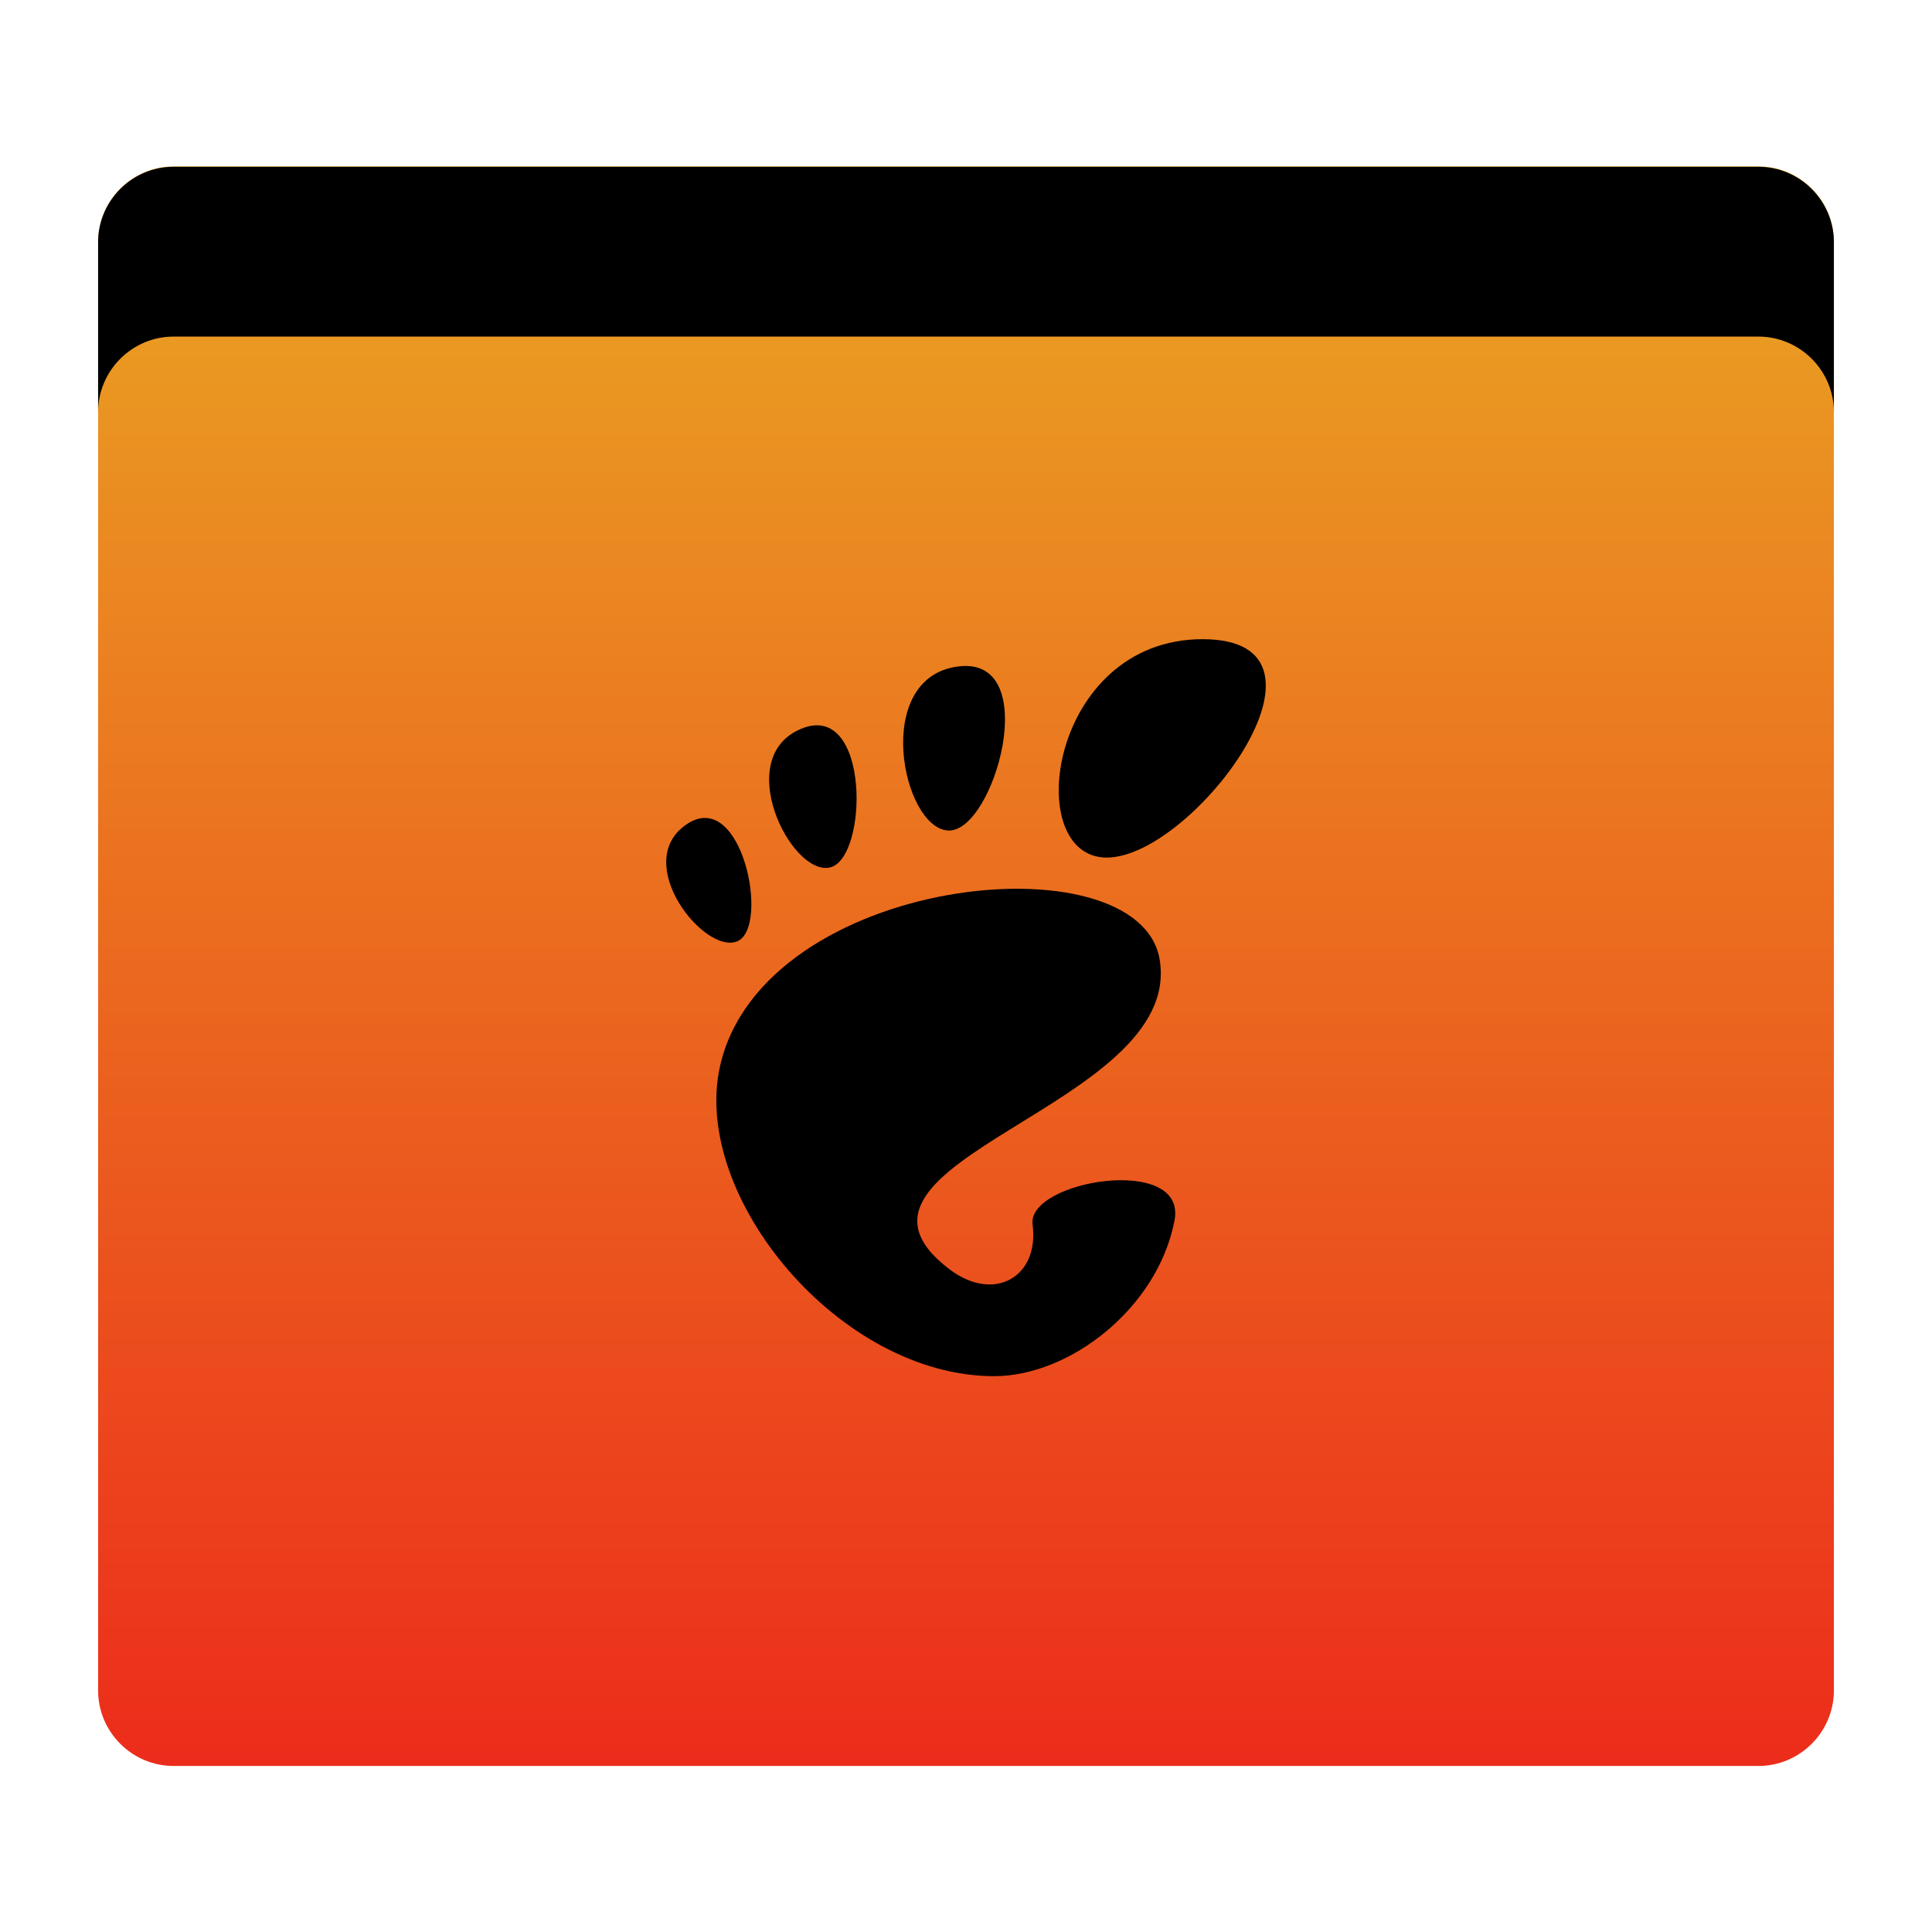
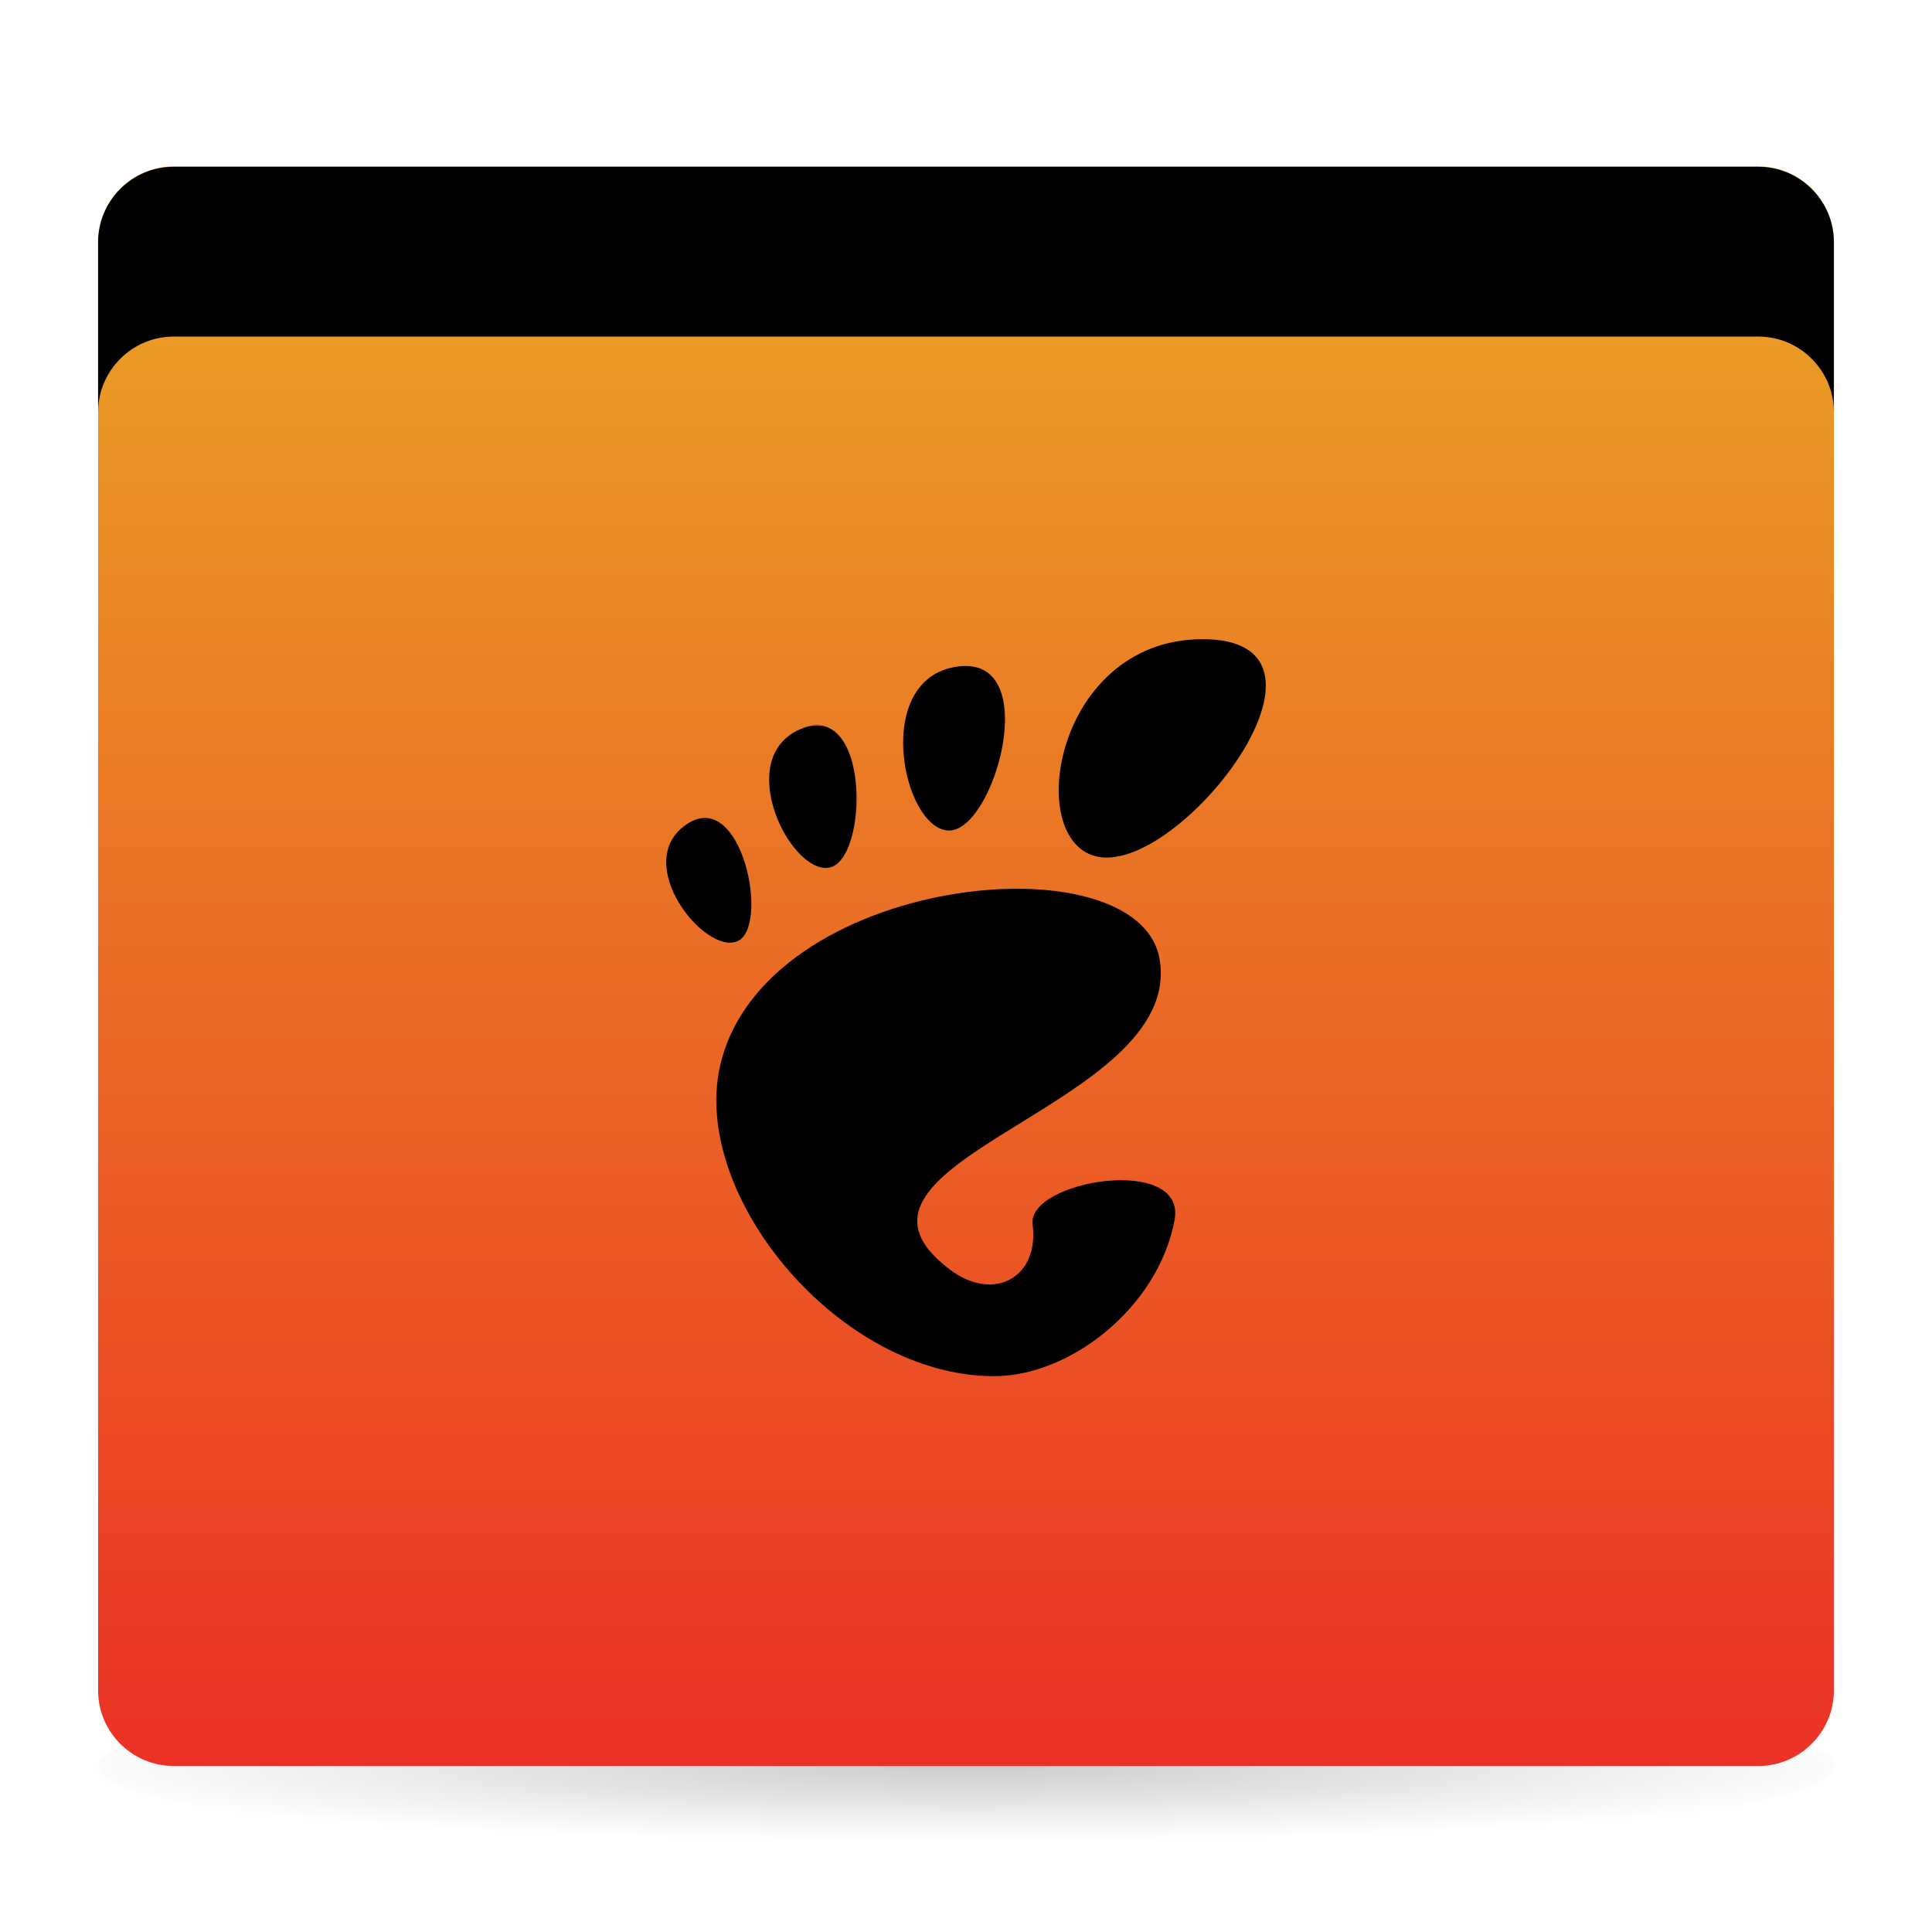
- <svg xmlns="http://www.w3.org/2000/svg" xml:space="preserve" style="enable-background:new 0 0 512 512;" viewBox="0 0 512 512" y="0px" x="0px" id="Layer_1" version="1.1">
-   <defs id="defs22" />
+ <svg xmlns="http://www.w3.org/2000/svg" version="1.1" id="Layer_1" x="0px" y="0px" viewBox="0 0 512 512" style="enable-background:new 0 0 512 512;" xml:space="preserve">
+   <defs id="defs29" />
+   <ellipse style="fill:url(#SVGID_2_);" cx="256" cy="468" rx="230" ry="23" id="ellipse25" />
  <g id="g3">
-     <linearGradient y2="44.05" x2="256" y1="467.95" x1="256" gradientUnits="userSpaceOnUse" id="SVGID_1_">
-       <stop id="stop6" style="stop-color:#ec2c1b;stop-opacity:1" offset="0" />
-       <stop id="stop8" style="stop-color:#eaa623;stop-opacity:1" offset="1" />
+     <linearGradient id="SVGID_1_" gradientUnits="userSpaceOnUse" x1="256" y1="467.95" x2="256" y2="44.05">
+       <stop offset="0" style="stop-color:#EB3125" id="stop6" />
+       <stop offset="1" style="stop-color:#EAA725" id="stop8" />
    </linearGradient>
-     <path id="path10" d="M466,468H46c-11,0-20-9-20-20V64.1c0-11,9-20,20-20h420c11,0,20,9,20,20V448   C486,459,477,468,466,468z" style="fill:url(#SVGID_1_);" />
-     <g transform="matrix(0.149091,0,0,0.149091,565.1538,193.1857)" id="g6230">
-       <path d="M-1653.1-159.6c-272.5,0-323.6,388.2-170.3,388.2    C-1670.1,228.6-1380.5-159.6-1653.1-159.6z" id="path9" />
-       <path d="M-2105.6,180.5c81.6,5,171.2-311.5,17.8-291.6    C-2241.2-91.2-2187.2,175.5-2105.6,180.5z" id="path11" />
-       <path d="M-2479.7,377.2c58.1-25.6,7.5-275.5-91.2-207.3    C-2669.6,238-2537.7,402.7-2479.7,377.2z" id="path13" />
-       <path d="M-2316.1,246.3c69.1-14.1,72.9-297.6-50.3-246.7    C-2489.7,50.5-2385.2,260.4-2316.1,246.3C-2316.1,246.3-2316.1,246.3-2316.1,246.3z" id="path15" />
-       <path d="M-1955.2,880.7c12.3,93.6-68.7,139.9-148,79.5    c-252.4-192.2,417.9-288,373.8-550.6c-36.7-217.9-705.4-150.8-781.5,190.2c-51.5,230.7,212.2,550.6,487.3,550.6    c135.4,0,291.5-122.2,320.7-277.1C-1680.6,755.3-1965.5,802.6-1955.2,880.7C-1955.2,880.7-1955.2,880.7-1955.2,880.7z" id="newshape" />
+     <path style="fill:url(#SVGID_1_);" d="M466,468H46c-11,0-20-9-20-20V64.1c0-11,9-20,20-20h420c11,0,20,9,20,20V448   C486,459,477,468,466,468z" id="path10" />
+     <g id="g6230" transform="matrix(0.149091,0,0,0.149091,565.1538,193.1857)">
+       <path id="path9" d="M-1653.1-159.6c-272.5,0-323.6,388.2-170.3,388.2    C-1670.1,228.6-1380.5-159.6-1653.1-159.6z" />
+       <path id="path11" d="M-2105.6,180.5c81.6,5,171.2-311.5,17.8-291.6    C-2241.2-91.2-2187.2,175.5-2105.6,180.5z" />
+       <path id="path13" d="M-2479.7,377.2c58.1-25.6,7.5-275.5-91.2-207.3    C-2669.6,238-2537.7,402.7-2479.7,377.2z" />
+       <path id="path15" d="M-2316.1,246.3c69.1-14.1,72.9-297.6-50.3-246.7    C-2489.7,50.5-2385.2,260.4-2316.1,246.3L-2316.1,246.3z" />
+       <path id="newshape" d="M-1955.2,880.7c12.3,93.6-68.7,139.9-148,79.5    c-252.4-192.2,417.9-288,373.8-550.6c-36.7-217.9-705.4-150.8-781.5,190.2c-51.5,230.7,212.2,550.6,487.3,550.6    c135.4,0,291.5-122.2,320.7-277.1C-1680.6,755.3-1965.5,802.6-1955.2,880.7C-1955.2,880.7-1955.2,880.7-1955.2,880.7z" />
    </g>
-     <path id="path18" d="M466,44.2H46c-11,0-20,9-20,20v45c0-11,9-20,20-20h420c11,0,20,9,20,20v-45C486,53.2,477,44.2,466,44.2z" />
+     <path d="M466,44.2H46c-11,0-20,9-20,20v45c0-11,9-20,20-20h420c11,0,20,9,20,20v-45C486,53.2,477,44.2,466,44.2z" id="path18" />
  </g>
+   <radialGradient id="SVGID_2_" cx="256" cy="466.74" r="248.001" gradientTransform="matrix(1 0 0 8.064469e-02 0 430.3099)" gradientUnits="userSpaceOnUse">
+     <stop offset="0" style="stop-color:#000000;stop-opacity:0.2" id="stop21" />
+     <stop offset="1" style="stop-color:#000000;stop-opacity:0" id="stop23" />
+   </radialGradient>
</svg>
